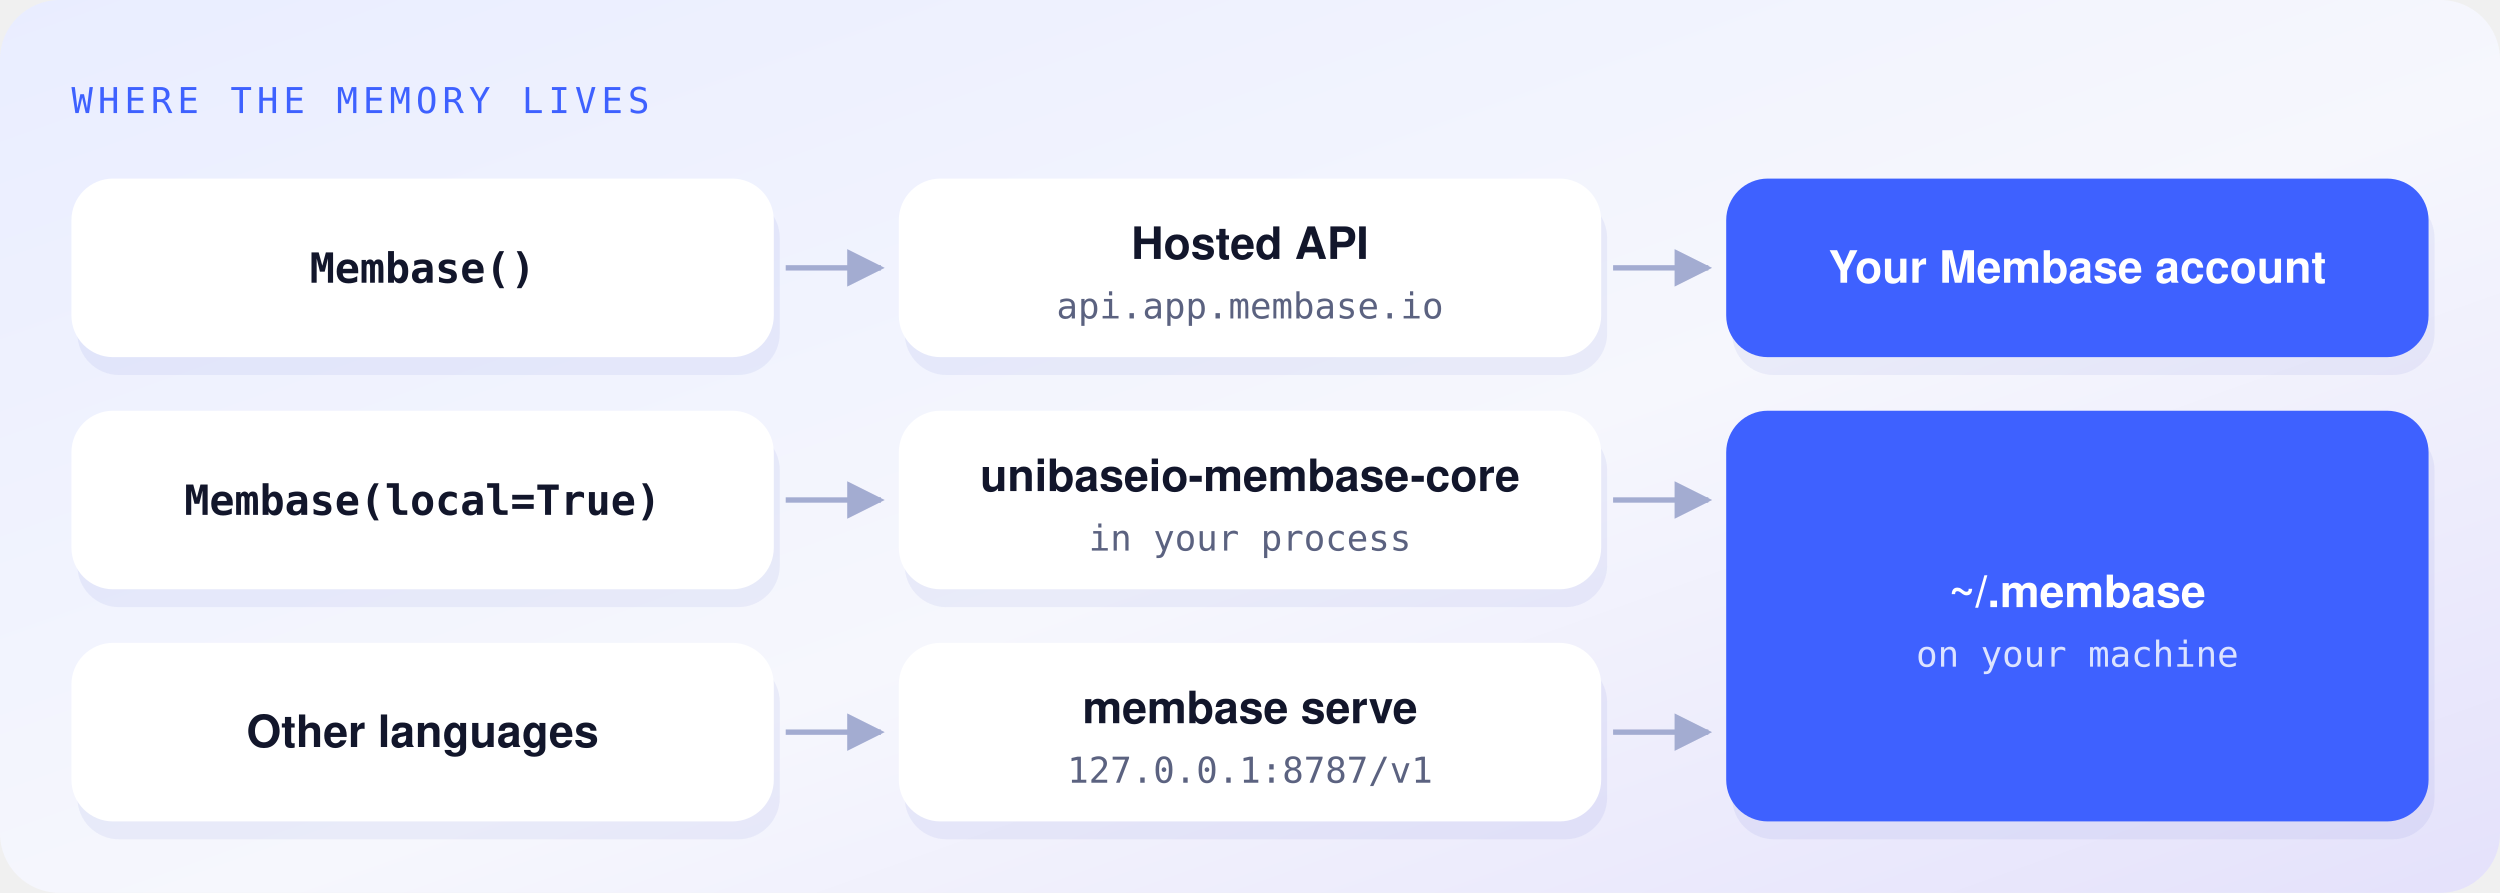
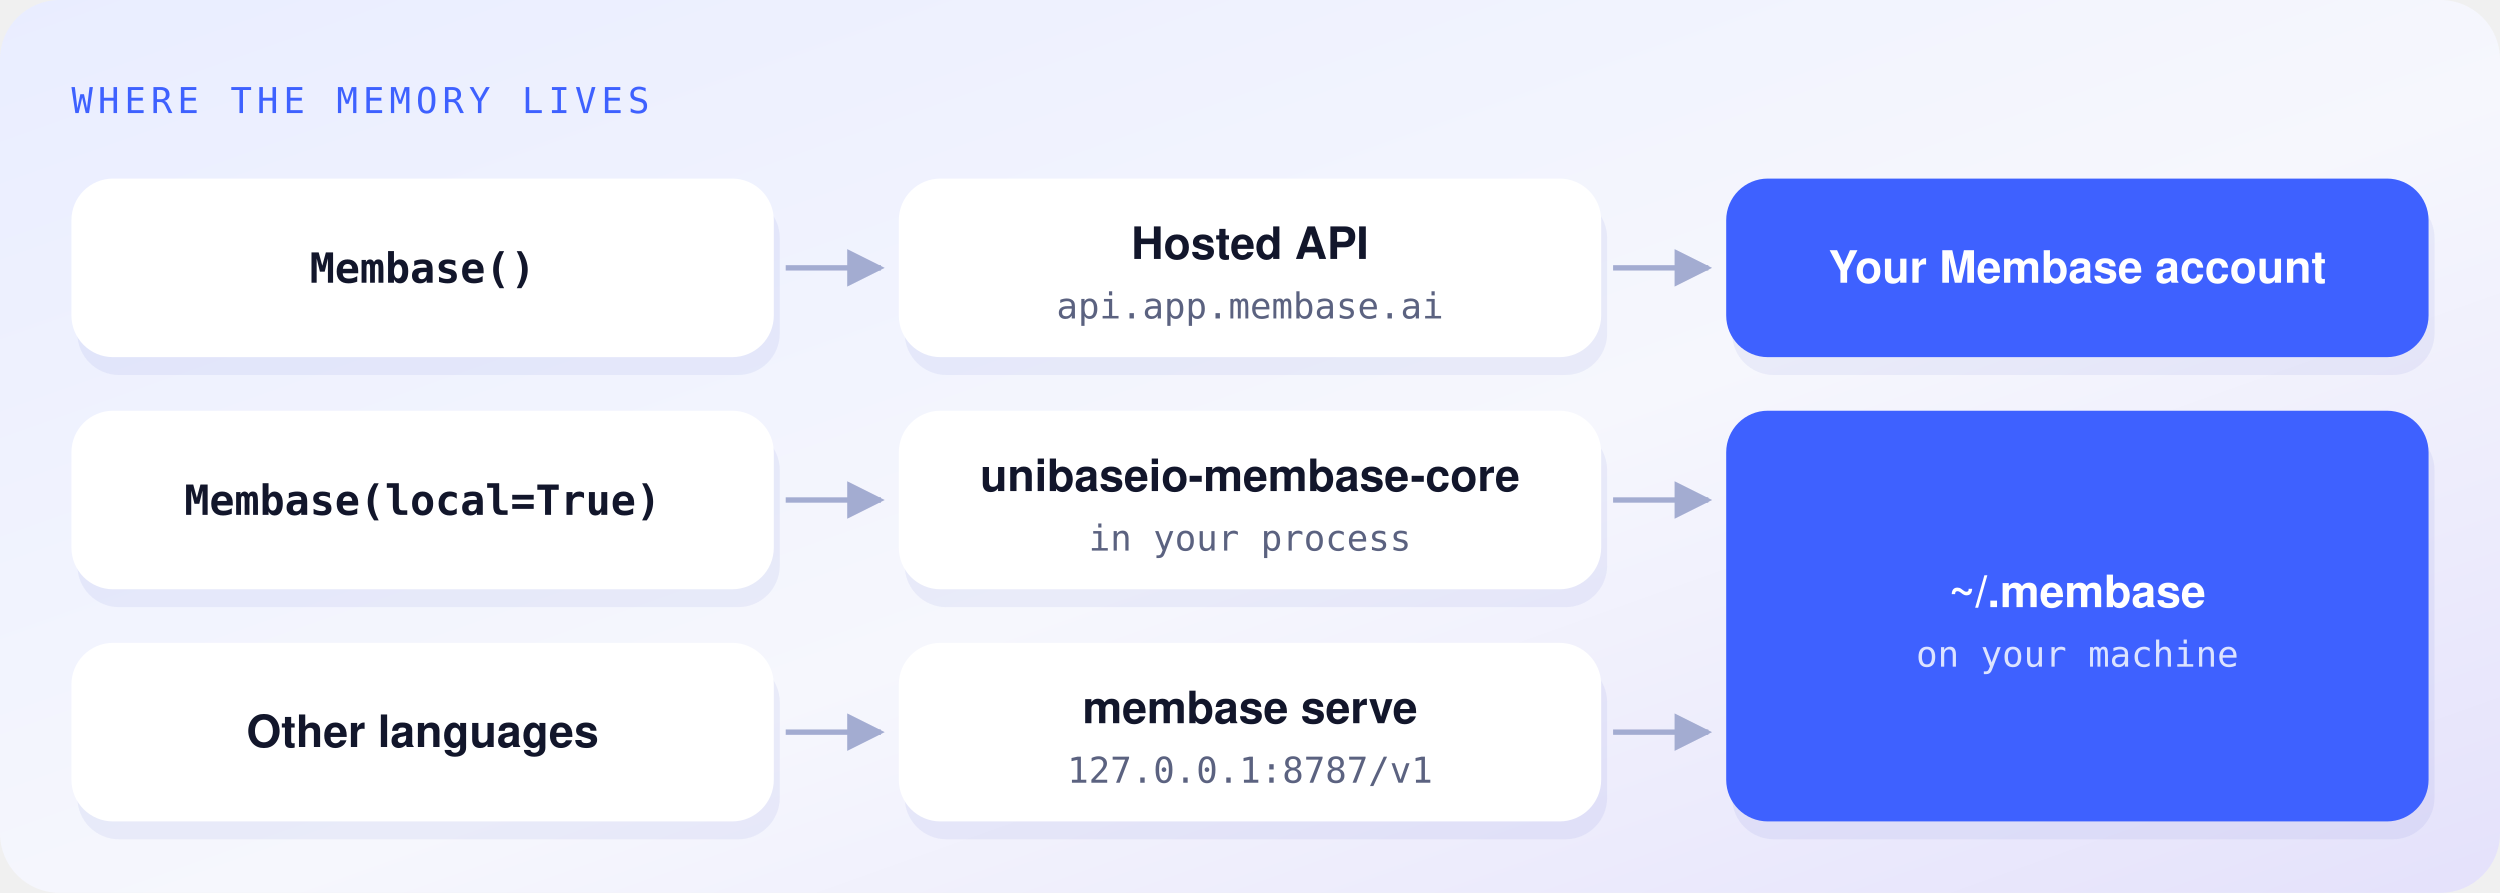
<svg xmlns="http://www.w3.org/2000/svg" width="840" height="300" viewBox="0 0 840 300" role="img" aria-label="Hosted, local in process, or local over HTTP">
  <defs>
    <marker id="a" viewBox="0 0 10 10" refX="9" refY="5" markerWidth="7" markerHeight="7" orient="auto-start-reverse">
      <path d="M0 0L10 5L0 10z" fill="#A3ACD1" />
    </marker>
    <linearGradient id="p" x1="0" y1="0" x2="1" y2="1">
      <stop offset="0" stop-color="#E9EDFF" />
      <stop offset=".55" stop-color="#F6F7FD" />
      <stop offset="1" stop-color="#E4E1FB" />
    </linearGradient>
  </defs>
  <style>text{font-family:-apple-system, BlinkMacSystemFont, "Segoe UI", Helvetica, Arial, sans-serif}</style>
  <rect width="840" height="300" rx="20" fill="url(#p)" />
  <text x="24" y="38" style="font-family:ui-monospace, SFMono-Regular, Menlo, Consolas, monospace;font-size:12px;letter-spacing:.14em;fill:#3E61FF">WHERE THE MEMORY LIVES</text>
  <rect x="26.0" y="66" width="236" height="60" rx="14" fill="#2A3FBF" opacity=".07" />
  <rect x="24.0" y="60" width="236" height="60" rx="14" fill="#FFFFFF" />
  <text x="142.0" y="95.0" text-anchor="middle" style="font-family:ui-monospace, SFMono-Regular, Menlo, Consolas, monospace;font-size:14px;font-weight:600;fill:#12162B">Membase()</text>
  <rect x="304.0" y="66" width="236" height="60" rx="14" fill="#2A3FBF" opacity=".07" />
  <rect x="302.0" y="60" width="236" height="60" rx="14" fill="#FFFFFF" />
  <text x="420.0" y="87.0" text-anchor="middle" style="font-size:15px;font-weight:700;fill:#12162B">Hosted API</text>
-   <text x="420.0" y="107.0" text-anchor="middle" style="font-family:ui-monospace, SFMono-Regular, Menlo, Consolas, monospace;font-size:12px;fill:#5B6280">api.app.membase.io</text>
+   <text x="420.0" y="107.0" text-anchor="middle" style="font-family:ui-monospace, SFMono-Regular, Menlo, Consolas, monospace;font-size:12px;fill:#5B6280">api.app.membase.ai</text>
  <rect x="582.0" y="66" width="236" height="60" rx="14" fill="#2A3FBF" opacity=".07" />
  <rect x="580.0" y="60" width="236" height="60" rx="14" fill="#3E61FF" />
  <text x="698.0" y="95.0" text-anchor="middle" style="font-size:15px;font-weight:700;fill:#FFFFFF">Your Membase account</text>
  <rect x="26.0" y="144" width="236" height="60" rx="14" fill="#2A3FBF" opacity=".07" />
  <rect x="24.0" y="138" width="236" height="60" rx="14" fill="#FFFFFF" />
  <text x="142.0" y="173.0" text-anchor="middle" style="font-family:ui-monospace, SFMono-Regular, Menlo, Consolas, monospace;font-size:14px;font-weight:600;fill:#12162B">Membase(local=True)</text>
  <rect x="304.0" y="144" width="236" height="60" rx="14" fill="#2A3FBF" opacity=".07" />
  <rect x="302.0" y="138" width="236" height="60" rx="14" fill="#FFFFFF" />
  <text x="420.0" y="165.0" text-anchor="middle" style="font-size:15px;font-weight:700;fill:#12162B">unibaseio-membase-core</text>
  <text x="420.0" y="185.0" text-anchor="middle" style="font-family:ui-monospace, SFMono-Regular, Menlo, Consolas, monospace;font-size:12px;fill:#5B6280">in your process</text>
  <rect x="26.0" y="222" width="236" height="60" rx="14" fill="#2A3FBF" opacity=".07" />
  <rect x="24.0" y="216" width="236" height="60" rx="14" fill="#FFFFFF" />
  <text x="142.0" y="251.0" text-anchor="middle" style="font-size:15px;font-weight:700;fill:#12162B">Other languages</text>
  <rect x="304.0" y="222" width="236" height="60" rx="14" fill="#2A3FBF" opacity=".07" />
  <rect x="302.0" y="216" width="236" height="60" rx="14" fill="#FFFFFF" />
  <text x="420.0" y="243.0" text-anchor="middle" style="font-size:15px;font-weight:700;fill:#12162B">membase serve</text>
  <text x="420.0" y="263.0" text-anchor="middle" style="font-family:ui-monospace, SFMono-Regular, Menlo, Consolas, monospace;font-size:12px;fill:#5B6280">127.0.0.1:8787/v1</text>
  <rect x="582.0" y="144" width="236" height="138" rx="14" fill="#2A3FBF" opacity=".07" />
  <rect x="580.0" y="138" width="236" height="138" rx="14" fill="#3E61FF" />
  <text x="698.0" y="204.0" text-anchor="middle" style="font-size:15px;font-weight:700;fill:#FFFFFF">~/.membase</text>
  <text x="698.0" y="224.0" text-anchor="middle" style="font-family:ui-monospace, SFMono-Regular, Menlo, Consolas, monospace;font-size:12px;fill:#DCE3FF">on your machine</text>
  <line x1="264.0" y1="90.0" x2="296.0" y2="90.0" stroke="#A3ACD1" stroke-width="1.8" marker-end="url(#a)" />
  <line x1="542.0" y1="90.0" x2="574.0" y2="90.0" stroke="#A3ACD1" stroke-width="1.8" marker-end="url(#a)" />
  <line x1="264.0" y1="168.0" x2="296.0" y2="168.0" stroke="#A3ACD1" stroke-width="1.8" marker-end="url(#a)" />
  <line x1="542.0" y1="168.0" x2="574.0" y2="168.0" stroke="#A3ACD1" stroke-width="1.8" marker-end="url(#a)" />
  <line x1="264.0" y1="246.0" x2="296.0" y2="246.0" stroke="#A3ACD1" stroke-width="1.8" marker-end="url(#a)" />
  <line x1="542.0" y1="246.0" x2="574.0" y2="246.0" stroke="#A3ACD1" stroke-width="1.8" marker-end="url(#a)" />
</svg>
